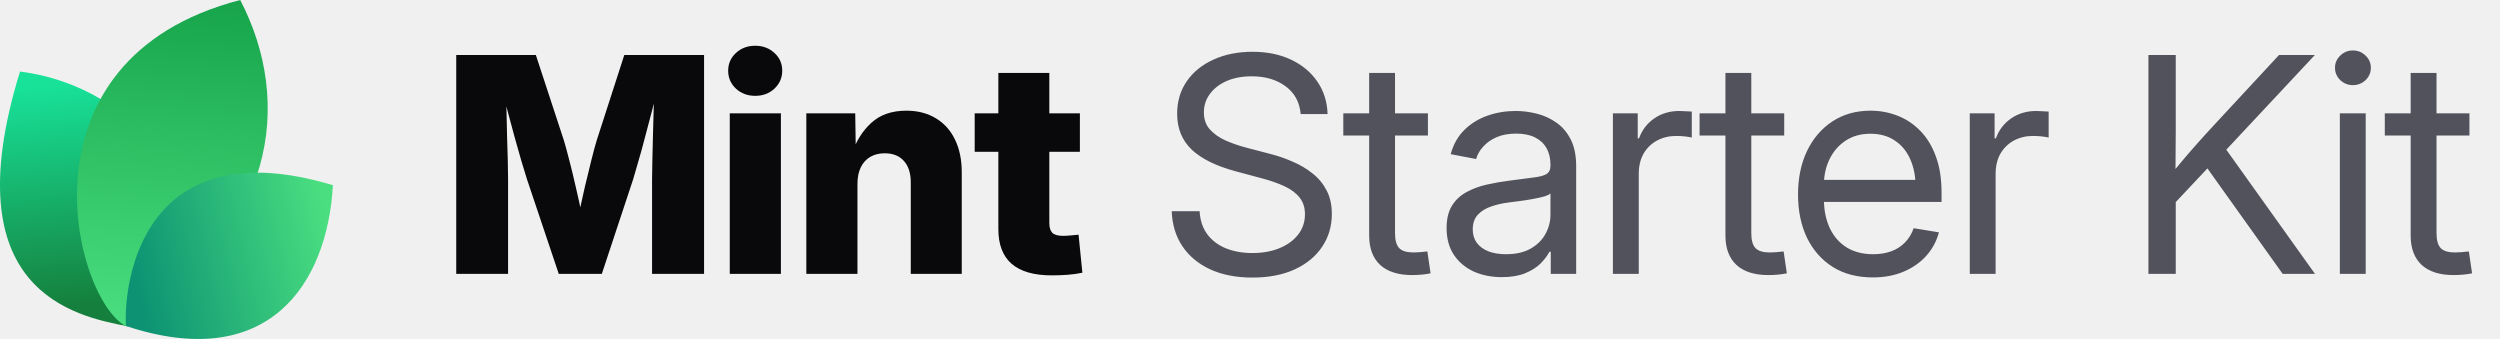
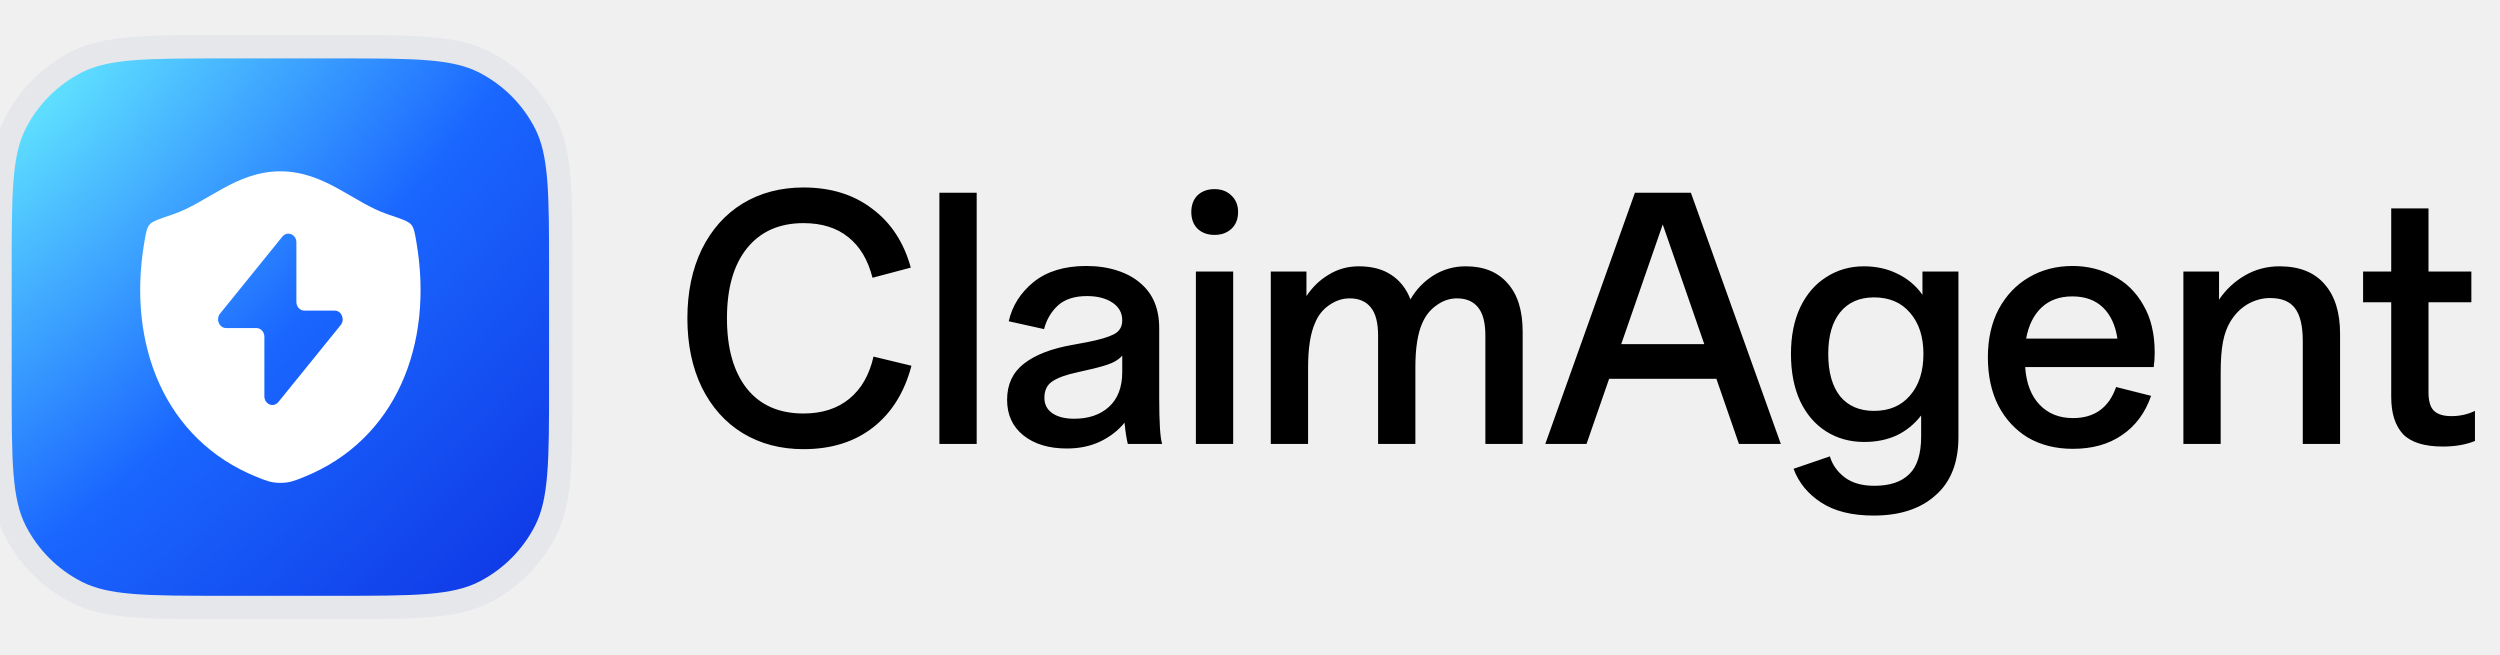
- <svg xmlns="http://www.w3.org/2000/svg" width="177" height="24" viewBox="0 0 177 24" fill="none">
-   <path d="M9.061 23.108C5.268 22.377 -3.391 20.627 1.417 5.064C9.634 6.099 16.973 14.064 9.061 23.108Z" fill="url(#paint0_linear_17557_2020)" />
-   <path d="M8.919 23.094C5.276 21.222 0.784 4.209 17.007 0C20.757 7.193 19.621 16.545 8.919 23.094Z" fill="url(#paint1_linear_17557_2020)" />
-   <path d="M8.914 23.079C8.735 19.882 10.159 9.085 23.57 13.111C23.181 20.123 18.984 26.418 8.914 23.079Z" fill="url(#paint2_linear_17557_2020)" />
-   <path d="M32.301 19.392V3.894H37.938L39.925 9.948C40.036 10.315 40.164 10.787 40.31 11.362C40.462 11.938 40.611 12.552 40.757 13.204C40.91 13.855 41.048 14.483 41.173 15.086C41.305 15.682 41.412 16.192 41.495 16.615H40.695C40.771 16.192 40.871 15.682 40.996 15.086C41.128 14.49 41.267 13.866 41.412 13.214C41.565 12.562 41.714 11.948 41.86 11.373C42.005 10.79 42.133 10.315 42.244 9.948L44.2 3.894H49.848V19.392H46.166V12.704C46.166 12.357 46.173 11.917 46.187 11.383C46.2 10.849 46.214 10.27 46.228 9.646C46.249 9.022 46.266 8.391 46.28 7.753C46.301 7.115 46.311 6.519 46.311 5.964H46.623C46.485 6.561 46.332 7.181 46.166 7.826C45.999 8.471 45.833 9.102 45.666 9.719C45.507 10.336 45.351 10.901 45.198 11.414C45.053 11.928 44.928 12.357 44.824 12.704L42.608 19.392H39.561L37.314 12.704C37.203 12.357 37.072 11.928 36.919 11.414C36.773 10.901 36.614 10.34 36.441 9.729C36.274 9.112 36.104 8.481 35.931 7.836C35.764 7.192 35.608 6.567 35.463 5.964H35.827C35.834 6.512 35.844 7.105 35.858 7.743C35.872 8.374 35.886 9.005 35.9 9.636C35.92 10.26 35.938 10.839 35.952 11.373C35.965 11.907 35.972 12.351 35.972 12.704V19.392H32.301ZM51.668 19.392V8.024H55.288V19.392H51.668ZM53.468 6.786C52.927 6.786 52.473 6.616 52.105 6.276C51.738 5.93 51.554 5.507 51.554 5.007C51.554 4.508 51.738 4.088 52.105 3.749C52.473 3.409 52.927 3.239 53.468 3.239C54.009 3.239 54.463 3.409 54.83 3.749C55.198 4.082 55.382 4.501 55.382 5.007C55.382 5.507 55.198 5.93 54.83 6.276C54.463 6.616 54.009 6.786 53.468 6.786ZM60.708 13.027V19.392H57.088V8.024H60.551L60.593 10.967H60.281C60.593 10.024 61.061 9.268 61.685 8.7C62.309 8.124 63.138 7.836 64.171 7.836C64.975 7.836 65.672 8.017 66.262 8.377C66.851 8.731 67.302 9.234 67.614 9.885C67.933 10.537 68.092 11.307 68.092 12.194V19.392H64.483V12.912C64.483 12.26 64.32 11.754 63.994 11.394C63.675 11.033 63.221 10.853 62.632 10.853C62.25 10.853 61.914 10.936 61.623 11.102C61.332 11.269 61.106 11.515 60.947 11.841C60.787 12.16 60.708 12.555 60.708 13.027ZM76.456 8.024V10.749H69.008V8.024H76.456ZM70.683 5.163H74.292V15.783C74.292 16.102 74.361 16.334 74.5 16.48C74.646 16.625 74.899 16.698 75.259 16.698C75.405 16.698 75.596 16.688 75.831 16.667C76.074 16.646 76.251 16.629 76.362 16.615L76.632 19.309C76.313 19.378 75.963 19.427 75.582 19.455C75.207 19.482 74.836 19.496 74.469 19.496C73.2 19.496 72.25 19.222 71.619 18.674C70.995 18.127 70.683 17.308 70.683 16.22V5.163Z" fill="#09090B" />
-   <path d="M88.667 19.652C87.523 19.652 86.528 19.458 85.682 19.07C84.843 18.681 84.188 18.137 83.716 17.437C83.245 16.736 82.992 15.908 82.957 14.951H84.933C84.968 15.596 85.148 16.14 85.474 16.584C85.8 17.021 86.24 17.354 86.795 17.582C87.35 17.804 87.974 17.915 88.667 17.915C89.388 17.915 90.026 17.801 90.581 17.572C91.143 17.343 91.583 17.024 91.902 16.615C92.228 16.199 92.391 15.717 92.391 15.169C92.391 14.698 92.266 14.306 92.017 13.994C91.767 13.675 91.413 13.408 90.956 13.193C90.498 12.978 89.954 12.787 89.323 12.621L87.502 12.132C86.123 11.765 85.082 11.255 84.382 10.603C83.689 9.944 83.342 9.095 83.342 8.055C83.342 7.174 83.571 6.404 84.028 5.746C84.486 5.087 85.117 4.577 85.921 4.217C86.726 3.849 87.645 3.666 88.678 3.666C89.718 3.666 90.63 3.853 91.413 4.227C92.204 4.602 92.824 5.122 93.275 5.787C93.726 6.446 93.965 7.209 93.993 8.076H92.089C92.013 7.23 91.656 6.574 91.018 6.11C90.387 5.638 89.586 5.403 88.615 5.403C87.95 5.403 87.36 5.513 86.847 5.735C86.341 5.957 85.946 6.262 85.661 6.651C85.377 7.032 85.235 7.469 85.235 7.961C85.235 8.447 85.377 8.849 85.661 9.168C85.946 9.48 86.317 9.74 86.774 9.948C87.232 10.149 87.724 10.319 88.251 10.457L89.884 10.884C90.439 11.023 90.977 11.206 91.496 11.435C92.023 11.657 92.495 11.934 92.911 12.267C93.334 12.593 93.67 12.995 93.92 13.474C94.17 13.945 94.294 14.504 94.294 15.149C94.294 16.015 94.066 16.788 93.608 17.468C93.157 18.148 92.512 18.681 91.673 19.07C90.834 19.458 89.832 19.652 88.667 19.652ZM101.097 8.024V9.594H95.106V8.024H101.097ZM96.937 5.163H98.767V16.521C98.767 17 98.865 17.347 99.059 17.562C99.26 17.77 99.6 17.874 100.078 17.874C100.21 17.874 100.366 17.867 100.546 17.853C100.733 17.832 100.903 17.815 101.056 17.801L101.285 19.351C101.097 19.392 100.886 19.423 100.65 19.444C100.414 19.465 100.189 19.475 99.974 19.475C98.996 19.475 98.244 19.236 97.717 18.758C97.197 18.272 96.937 17.579 96.937 16.677V5.163ZM106.33 19.621C105.595 19.621 104.932 19.489 104.343 19.226C103.754 18.955 103.285 18.564 102.939 18.05C102.592 17.53 102.419 16.896 102.419 16.147C102.419 15.495 102.547 14.965 102.804 14.556C103.06 14.146 103.403 13.828 103.833 13.599C104.263 13.363 104.742 13.186 105.269 13.068C105.796 12.95 106.333 12.857 106.881 12.787C107.574 12.69 108.132 12.617 108.555 12.569C108.978 12.52 109.287 12.441 109.481 12.33C109.675 12.212 109.772 12.014 109.772 11.737V11.654C109.772 11.203 109.679 10.815 109.492 10.489C109.311 10.163 109.041 9.91 108.68 9.729C108.32 9.549 107.872 9.459 107.338 9.459C106.805 9.459 106.34 9.546 105.945 9.719C105.556 9.892 105.241 10.118 104.998 10.395C104.755 10.665 104.593 10.953 104.509 11.258L102.71 10.915C102.897 10.222 103.22 9.65 103.677 9.199C104.135 8.748 104.679 8.412 105.31 8.19C105.941 7.968 106.607 7.857 107.307 7.857C107.8 7.857 108.295 7.92 108.795 8.044C109.301 8.169 109.765 8.381 110.188 8.679C110.611 8.97 110.951 9.369 111.208 9.875C111.464 10.374 111.593 11.005 111.593 11.768V19.392H109.793V17.822H109.7C109.568 18.085 109.363 18.359 109.086 18.643C108.809 18.921 108.444 19.153 107.994 19.34C107.543 19.527 106.988 19.621 106.33 19.621ZM106.621 17.998C107.321 17.998 107.904 17.867 108.368 17.603C108.84 17.333 109.19 16.986 109.419 16.563C109.654 16.133 109.772 15.682 109.772 15.211V13.692C109.703 13.769 109.554 13.841 109.325 13.911C109.096 13.973 108.829 14.032 108.524 14.088C108.226 14.143 107.921 14.192 107.609 14.233C107.304 14.275 107.033 14.309 106.798 14.337C106.354 14.393 105.938 14.49 105.549 14.628C105.168 14.76 104.86 14.954 104.624 15.211C104.388 15.467 104.27 15.811 104.27 16.241C104.27 16.615 104.367 16.934 104.561 17.198C104.762 17.461 105.04 17.662 105.393 17.801C105.747 17.933 106.156 17.998 106.621 17.998ZM114.193 19.392V8.024H115.951V9.792H116.045C116.253 9.209 116.61 8.741 117.116 8.388C117.622 8.034 118.219 7.857 118.905 7.857C119.058 7.857 119.217 7.864 119.384 7.878C119.55 7.885 119.682 7.892 119.779 7.899V9.74C119.716 9.719 119.578 9.695 119.363 9.667C119.155 9.639 118.922 9.625 118.666 9.625C118.174 9.625 117.726 9.733 117.324 9.948C116.922 10.163 116.603 10.471 116.367 10.874C116.138 11.276 116.024 11.758 116.024 12.319V19.392H114.193ZM126.322 8.024V9.594H120.33V8.024H126.322ZM122.161 5.163H123.992V16.521C123.992 17 124.089 17.347 124.283 17.562C124.484 17.77 124.824 17.874 125.302 17.874C125.434 17.874 125.59 17.867 125.77 17.853C125.958 17.832 126.127 17.815 126.28 17.801L126.509 19.351C126.322 19.392 126.11 19.423 125.874 19.444C125.639 19.465 125.413 19.475 125.198 19.475C124.221 19.475 123.468 19.236 122.941 18.758C122.421 18.272 122.161 17.579 122.161 16.677V5.163ZM132.604 19.642C131.502 19.642 130.555 19.396 129.765 18.903C128.974 18.404 128.364 17.714 127.934 16.834C127.511 15.946 127.3 14.927 127.3 13.775C127.3 12.611 127.511 11.584 127.934 10.697C128.364 9.802 128.964 9.102 129.734 8.596C130.51 8.089 131.408 7.836 132.428 7.836C133.1 7.836 133.738 7.954 134.341 8.19C134.952 8.426 135.489 8.783 135.954 9.261C136.425 9.74 136.793 10.343 137.056 11.071C137.327 11.792 137.462 12.645 137.462 13.63V14.296H128.433V12.735H136.463L135.631 13.297C135.631 12.541 135.506 11.876 135.257 11.3C135.007 10.725 134.643 10.277 134.165 9.958C133.686 9.632 133.107 9.469 132.428 9.469C131.748 9.469 131.162 9.632 130.67 9.958C130.177 10.284 129.796 10.725 129.526 11.279C129.262 11.827 129.13 12.441 129.13 13.12V14.046C129.13 14.864 129.273 15.572 129.557 16.168C129.841 16.757 130.243 17.211 130.763 17.53C131.283 17.842 131.901 17.998 132.615 17.998C133.093 17.998 133.523 17.929 133.905 17.79C134.293 17.645 134.619 17.433 134.882 17.156C135.153 16.879 135.354 16.546 135.486 16.157L137.275 16.449C137.108 17.08 136.81 17.634 136.38 18.113C135.95 18.591 135.413 18.966 134.768 19.236C134.123 19.507 133.402 19.642 132.604 19.642ZM139.459 19.392V8.024H141.217V9.792H141.311C141.519 9.209 141.876 8.741 142.382 8.388C142.888 8.034 143.485 7.857 144.171 7.857C144.324 7.857 144.483 7.864 144.649 7.878C144.816 7.885 144.948 7.892 145.045 7.899V9.74C144.982 9.719 144.844 9.695 144.629 9.667C144.421 9.639 144.188 9.625 143.932 9.625C143.439 9.625 142.992 9.733 142.59 9.948C142.188 10.163 141.869 10.471 141.633 10.874C141.404 11.276 141.29 11.758 141.29 12.319V19.392H139.459ZM153.429 14.961V12.715C153.783 12.257 154.136 11.82 154.49 11.404C154.844 10.981 155.204 10.565 155.572 10.156C155.939 9.74 156.314 9.327 156.695 8.918L161.355 3.894H163.893L157.277 10.967H157.184L153.429 14.961ZM152.108 19.392V3.894H154.043V9.241L154.022 12.559L154.043 13.505V19.392H152.108ZM161.615 19.392L155.967 11.477L157.173 9.969L163.903 19.392H161.615ZM165.661 19.392V8.024H167.492V19.392H165.661ZM166.587 6.027C166.24 6.027 165.942 5.909 165.692 5.673C165.443 5.43 165.318 5.139 165.318 4.799C165.318 4.459 165.443 4.172 165.692 3.936C165.942 3.693 166.24 3.572 166.587 3.572C166.934 3.572 167.232 3.693 167.482 3.936C167.731 4.172 167.856 4.459 167.856 4.799C167.856 5.139 167.731 5.43 167.482 5.673C167.232 5.909 166.934 6.027 166.587 6.027ZM174.836 8.024V9.594H168.844V8.024H174.836ZM170.675 5.163H172.506V16.521C172.506 17 172.603 17.347 172.797 17.562C172.998 17.77 173.338 17.874 173.816 17.874C173.948 17.874 174.104 17.867 174.284 17.853C174.472 17.832 174.641 17.815 174.794 17.801L175.023 19.351C174.836 19.392 174.624 19.423 174.388 19.444C174.153 19.465 173.927 19.475 173.712 19.475C172.735 19.475 171.982 19.236 171.455 18.758C170.935 18.272 170.675 17.579 170.675 16.677V5.163Z" fill="#52525C" />
+ <svg xmlns="http://www.w3.org/2000/svg" width="107" height="28" viewBox="0 0 107 28" fill="none">
+   <path d="M14.4 2C17.761 2 19.441 2 20.725 2.654C21.853 3.23 22.771 4.148 23.347 5.276C24 6.56 24 8.24 24 11.6V16.399C24 19.76 24.001 21.44 23.347 22.724C22.771 23.853 21.853 24.771 20.725 25.346C19.441 26 17.761 26 14.4 26H9.6C6.24 26 4.56 26 3.276 25.346C2.147 24.771 1.23 23.853 0.654 22.724C0 21.44 0 19.76 0 16.399V11.6C9.50492e-10 8.24 0 6.56 0.654 5.276C1.23 4.148 2.147 3.23 3.276 2.654C4.56 2.001 6.24 2 9.6 2H14.4Z" fill="url(#paint0_radial_4834_32531)" />
+   <path d="M14.4 2C17.761 2 19.441 2 20.725 2.654C21.853 3.23 22.771 4.148 23.347 5.276C24 6.56 24 8.24 24 11.6V16.399C24 19.76 24.001 21.44 23.347 22.724C22.771 23.853 21.853 24.771 20.725 25.346C19.441 26 17.761 26 14.4 26H9.6C6.24 26 4.56 26 3.276 25.346C2.147 24.771 1.23 23.853 0.654 22.724C0 21.44 0 19.76 0 16.399V11.6C9.50492e-10 8.24 0 6.56 0.654 5.276C1.23 4.148 2.147 3.23 3.276 2.654C4.56 2.001 6.24 2 9.6 2H14.4Z" stroke="#E5E7EB" />
+   <path d="M11.999 7.333C13.899 7.334 15.132 8.68 16.589 9.17C17.181 9.37 17.477 9.469 17.597 9.61C17.717 9.75 17.753 9.956 17.823 10.367C18.574 14.764 16.934 18.829 13.019 20.412C12.598 20.582 12.388 20.666 12.002 20.666C11.615 20.666 11.404 20.582 10.984 20.412C7.068 18.829 5.426 14.764 6.177 10.367C6.247 9.956 6.283 9.75 6.403 9.61C6.523 9.469 6.819 9.37 7.411 9.17C8.867 8.68 10.1 7.333 11.999 7.333ZM12.685 10.373C12.685 10.03 12.294 9.87 12.085 10.127L9.419 13.421C9.225 13.662 9.382 14.04 9.676 14.04H10.973C11.162 14.04 11.315 14.206 11.315 14.412V16.96C11.315 17.304 11.706 17.464 11.915 17.206L14.581 13.913C14.775 13.672 14.618 13.294 14.324 13.294H13.027C12.838 13.294 12.685 13.128 12.685 12.922V10.373Z" fill="white" />
+   <path d="M34.39 19.224C33.41 19.224 32.542 18.995 31.786 18.538C31.04 18.081 30.456 17.427 30.036 16.578C29.626 15.729 29.42 14.744 29.42 13.624C29.42 12.504 29.626 11.519 30.036 10.67C30.456 9.821 31.04 9.167 31.786 8.71C32.542 8.253 33.41 8.024 34.39 8.024C35.557 8.024 36.537 8.327 37.33 8.934C38.133 9.531 38.684 10.371 38.982 11.454L37.344 11.888C37.148 11.123 36.803 10.544 36.308 10.152C35.814 9.751 35.174 9.55 34.39 9.55C33.354 9.55 32.547 9.909 31.968 10.628C31.399 11.337 31.114 12.336 31.114 13.624C31.114 14.912 31.399 15.915 31.968 16.634C32.538 17.343 33.345 17.698 34.39 17.698C35.184 17.698 35.837 17.488 36.35 17.068C36.864 16.648 37.209 16.046 37.386 15.262L39.01 15.654C38.712 16.793 38.161 17.675 37.358 18.3C36.565 18.916 35.576 19.224 34.39 19.224ZM41.802 19H40.206V8.248H41.802V19ZM45.666 19.196C44.891 19.196 44.271 19.009 43.804 18.636C43.337 18.263 43.104 17.754 43.104 17.11C43.104 16.457 43.342 15.943 43.818 15.57C44.303 15.187 45.003 14.917 45.918 14.758L46.52 14.646C47.052 14.543 47.435 14.431 47.668 14.31C47.911 14.189 48.032 13.988 48.032 13.708C48.032 13.391 47.892 13.139 47.612 12.952C47.332 12.765 46.968 12.672 46.52 12.672C45.988 12.672 45.573 12.807 45.274 13.078C44.985 13.349 44.789 13.685 44.686 14.086L43.174 13.75C43.323 13.087 43.678 12.527 44.238 12.07C44.807 11.613 45.559 11.384 46.492 11.384C46.977 11.384 47.421 11.449 47.822 11.58C48.223 11.711 48.555 11.893 48.816 12.126C49.348 12.574 49.614 13.213 49.614 14.044V17.012C49.614 18.085 49.656 18.748 49.74 19H48.27C48.214 18.776 48.167 18.473 48.13 18.09C47.859 18.426 47.509 18.697 47.08 18.902C46.66 19.098 46.189 19.196 45.666 19.196ZM44.7 17.026C44.7 17.306 44.812 17.525 45.036 17.684C45.269 17.843 45.582 17.922 45.974 17.922C46.59 17.922 47.085 17.754 47.458 17.418C47.841 17.073 48.032 16.573 48.032 15.92V15.22C47.92 15.351 47.766 15.458 47.57 15.542C47.374 15.626 47.071 15.715 46.66 15.808L46.114 15.934C45.629 16.037 45.269 16.167 45.036 16.326C44.812 16.475 44.7 16.709 44.7 17.026ZM52.78 19H51.184V11.622H52.78V19ZM50.988 9.074C50.988 8.775 51.077 8.537 51.254 8.36C51.441 8.183 51.683 8.094 51.982 8.094C52.281 8.094 52.523 8.187 52.71 8.374C52.897 8.551 52.99 8.785 52.99 9.074C52.99 9.373 52.897 9.611 52.71 9.788C52.523 9.965 52.281 10.054 51.982 10.054C51.683 10.054 51.441 9.965 51.254 9.788C51.077 9.611 50.988 9.373 50.988 9.074ZM54.39 11.622H55.916V12.672C56.177 12.28 56.499 11.972 56.882 11.748C57.264 11.515 57.689 11.398 58.156 11.398C58.716 11.398 59.178 11.519 59.542 11.762C59.915 12.005 60.19 12.355 60.368 12.812C60.61 12.392 60.937 12.051 61.348 11.79C61.768 11.529 62.23 11.398 62.734 11.398C63.508 11.398 64.106 11.641 64.526 12.126C64.955 12.602 65.17 13.293 65.17 14.198V19H63.574V14.366C63.574 13.815 63.471 13.414 63.266 13.162C63.06 12.901 62.757 12.77 62.356 12.77C62.048 12.77 61.758 12.868 61.488 13.064C61.217 13.251 61.012 13.507 60.872 13.834C60.676 14.273 60.578 14.903 60.578 15.724V19H58.982V14.366C58.982 13.815 58.879 13.414 58.674 13.162C58.468 12.901 58.165 12.77 57.764 12.77C57.456 12.77 57.162 12.868 56.882 13.064C56.611 13.251 56.41 13.507 56.28 13.834C56.084 14.273 55.986 14.907 55.986 15.738V19H54.39V11.622ZM69.975 8.248H72.37L76.219 19H74.427L73.462 16.214H68.87L67.903 19H66.139L69.975 8.248ZM72.944 14.73L71.165 9.606L69.388 14.73H72.944ZM80.195 22.066C79.262 22.066 78.51 21.879 77.941 21.506C77.372 21.133 76.98 20.652 76.765 20.064L78.319 19.532C78.422 19.887 78.632 20.185 78.949 20.428C79.266 20.671 79.691 20.792 80.223 20.792C80.886 20.792 81.385 20.624 81.721 20.288C82.057 19.961 82.225 19.425 82.225 18.678V17.782C81.936 18.155 81.586 18.44 81.175 18.636C80.764 18.823 80.302 18.916 79.789 18.916C79.182 18.916 78.641 18.767 78.165 18.468C77.689 18.169 77.316 17.735 77.045 17.166C76.784 16.597 76.653 15.925 76.653 15.15C76.653 14.385 76.784 13.722 77.045 13.162C77.316 12.593 77.689 12.159 78.165 11.86C78.641 11.552 79.178 11.398 79.775 11.398C80.307 11.398 80.788 11.505 81.217 11.72C81.646 11.925 82.001 12.224 82.281 12.616V11.622H83.821V18.706C83.821 19.798 83.494 20.629 82.841 21.198C82.197 21.777 81.315 22.066 80.195 22.066ZM78.249 15.15C78.249 15.925 78.417 16.527 78.753 16.956C79.098 17.376 79.584 17.586 80.209 17.586C80.862 17.586 81.376 17.367 81.749 16.928C82.132 16.489 82.323 15.897 82.323 15.15C82.323 14.413 82.132 13.825 81.749 13.386C81.376 12.947 80.862 12.728 80.209 12.728C79.584 12.728 79.098 12.943 78.753 13.372C78.417 13.792 78.249 14.385 78.249 15.15ZM88.721 19.21C87.993 19.21 87.354 19.051 86.803 18.734C86.262 18.407 85.837 17.95 85.529 17.362C85.231 16.774 85.081 16.083 85.081 15.29C85.081 14.506 85.235 13.82 85.543 13.232C85.861 12.644 86.29 12.191 86.831 11.874C87.382 11.547 88.007 11.384 88.707 11.384C89.333 11.384 89.911 11.524 90.443 11.804C90.985 12.075 91.414 12.49 91.731 13.05C92.058 13.601 92.221 14.282 92.221 15.094C92.221 15.299 92.207 15.505 92.179 15.71H86.677C86.724 16.401 86.929 16.937 87.293 17.32C87.657 17.703 88.133 17.894 88.721 17.894C89.645 17.894 90.261 17.451 90.569 16.564L92.067 16.942C91.815 17.67 91.4 18.23 90.821 18.622C90.252 19.014 89.552 19.21 88.721 19.21ZM90.625 14.492C90.541 13.923 90.336 13.479 90.009 13.162C89.683 12.845 89.244 12.686 88.693 12.686C88.152 12.686 87.713 12.845 87.377 13.162C87.041 13.479 86.822 13.923 86.719 14.492H90.625ZM93.449 11.622H94.975V12.826C95.264 12.397 95.633 12.051 96.081 11.79C96.529 11.529 97.024 11.398 97.565 11.398C98.414 11.398 99.058 11.655 99.497 12.168C99.936 12.672 100.155 13.377 100.155 14.282V19H98.559V14.604C98.559 13.951 98.447 13.479 98.223 13.19C98.008 12.901 97.654 12.756 97.159 12.756C96.823 12.756 96.501 12.845 96.193 13.022C95.894 13.199 95.647 13.451 95.451 13.778C95.311 14.011 95.208 14.296 95.143 14.632C95.078 14.968 95.045 15.407 95.045 15.948V19H93.449V11.622ZM104.556 19.112C103.763 19.112 103.193 18.935 102.848 18.58C102.512 18.216 102.344 17.684 102.344 16.984V12.938H101.14V11.622H102.344V8.92H103.94V11.622H105.774V12.938H103.94V16.788C103.94 17.171 104.019 17.437 104.178 17.586C104.337 17.735 104.584 17.81 104.92 17.81C105.284 17.81 105.62 17.735 105.928 17.586V18.874C105.536 19.033 105.079 19.112 104.556 19.112Z" fill="black" />
  <defs>
-     <linearGradient id="paint0_linear_17557_2020" x1="3.776" y1="5.916" x2="5.232" y2="21.559" gradientUnits="userSpaceOnUse">
-       <stop stop-color="#18E299" />
-       <stop offset="1" stop-color="#15803D" />
-     </linearGradient>
-     <linearGradient id="paint1_linear_17557_2020" x1="12.171" y1="-0.718" x2="10.19" y2="22.983" gradientUnits="userSpaceOnUse">
-       <stop stop-color="#16A34A" />
-       <stop offset="1" stop-color="#4ADE80" />
-     </linearGradient>
-     <linearGradient id="paint2_linear_17557_2020" x1="23.133" y1="15.353" x2="9.338" y2="18.52" gradientUnits="userSpaceOnUse">
-       <stop stop-color="#4ADE80" />
-       <stop offset="1" stop-color="#0D9373" />
-     </linearGradient>
+     <radialGradient id="paint0_radial_4834_32531" cx="0" cy="0" r="1" gradientTransform="matrix(20.6252 20.6247 -53.3262 53.3249 1.12501 3.5001)" gradientUnits="userSpaceOnUse">
+       <stop stop-color="#64E9FF" />
+       <stop offset="0.531" stop-color="#1A66FF" />
+       <stop offset="1" stop-color="#103CE7" />
+     </radialGradient>
  </defs>
</svg>
